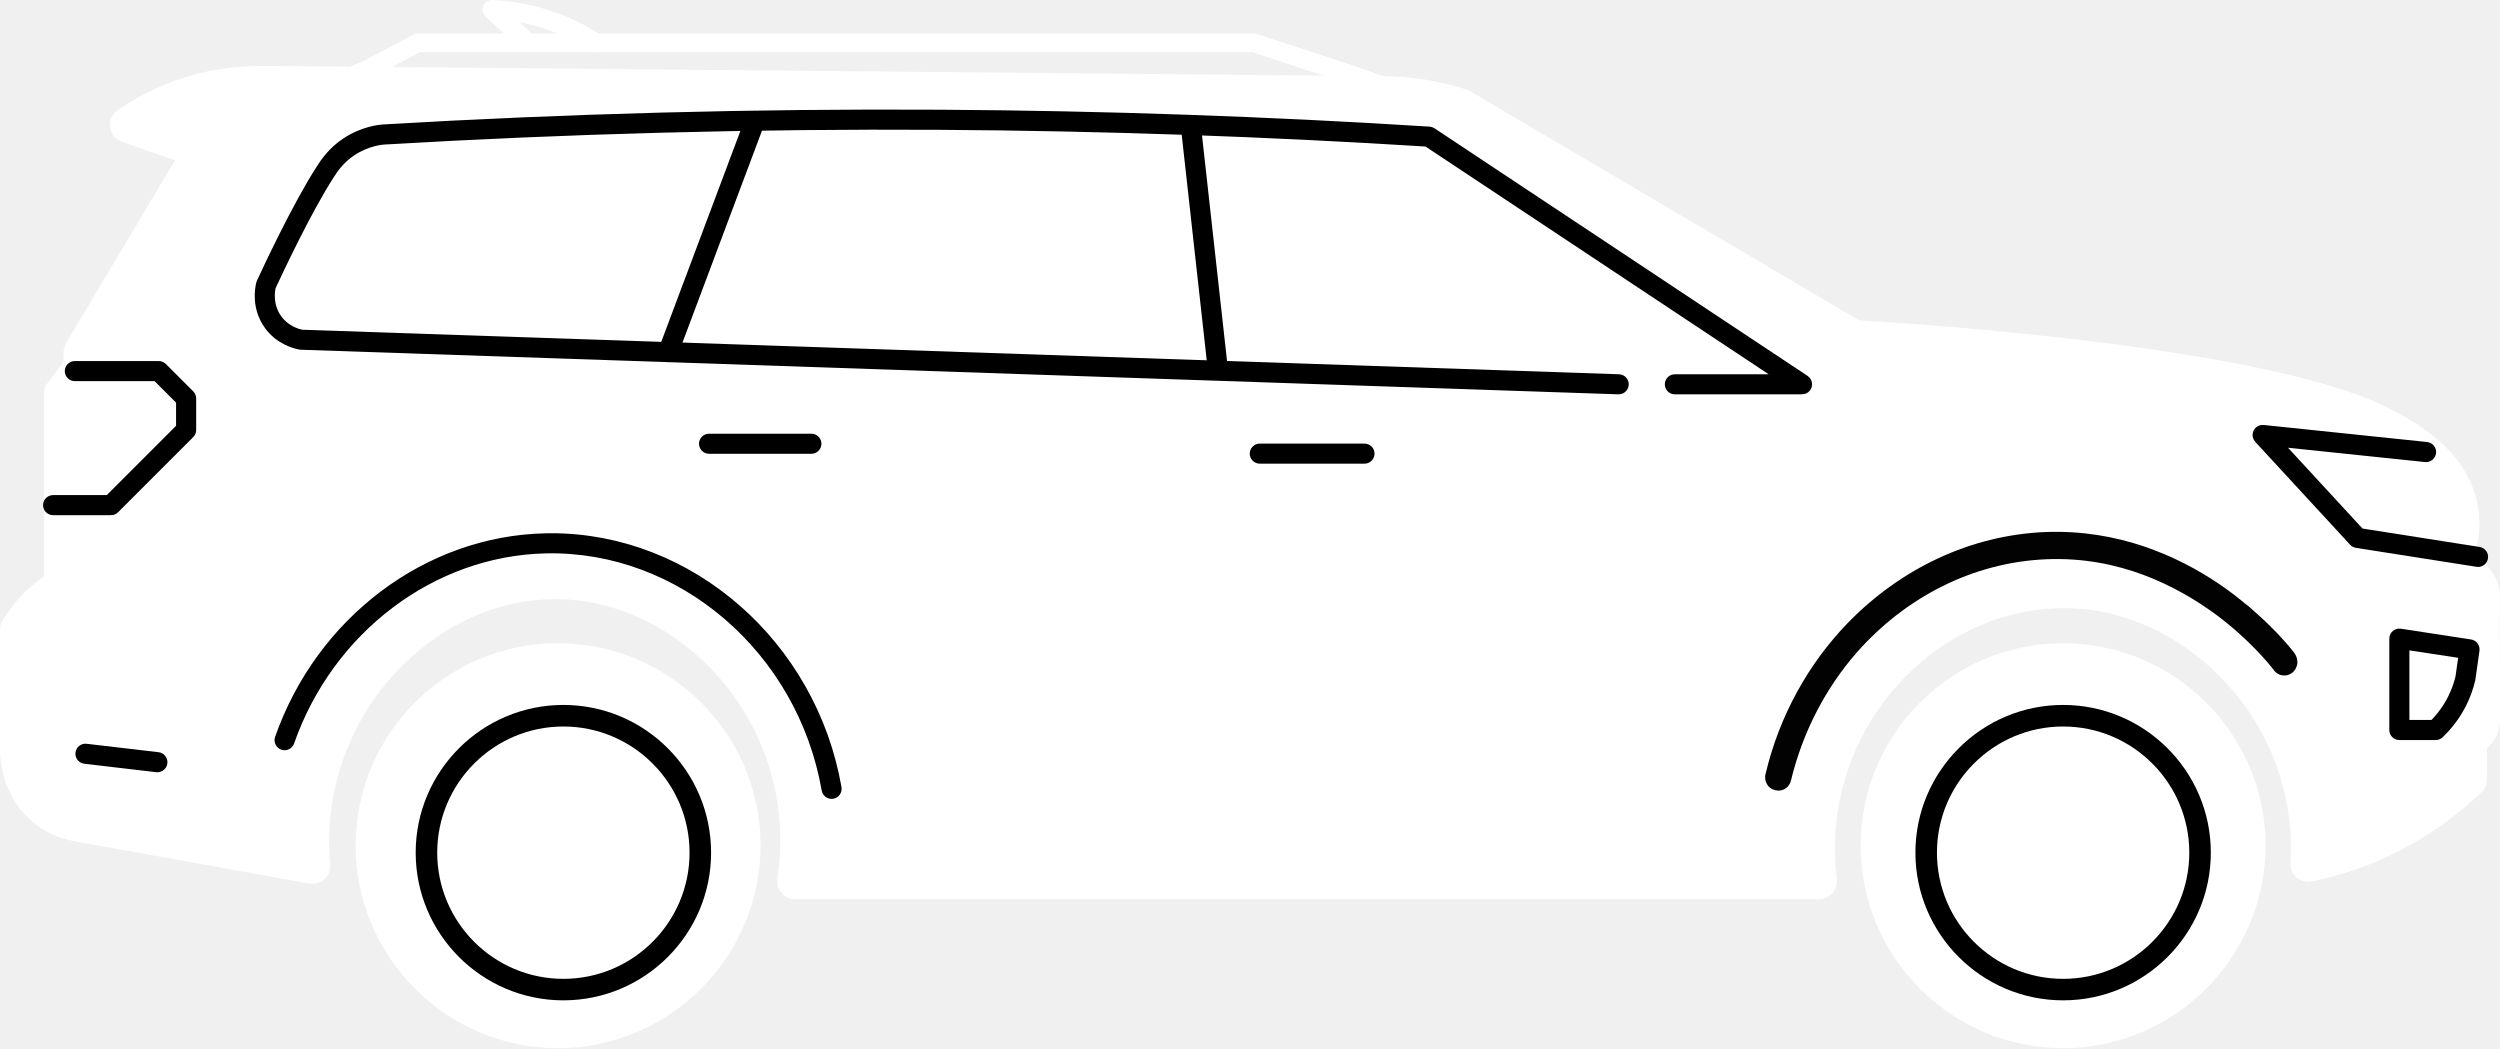
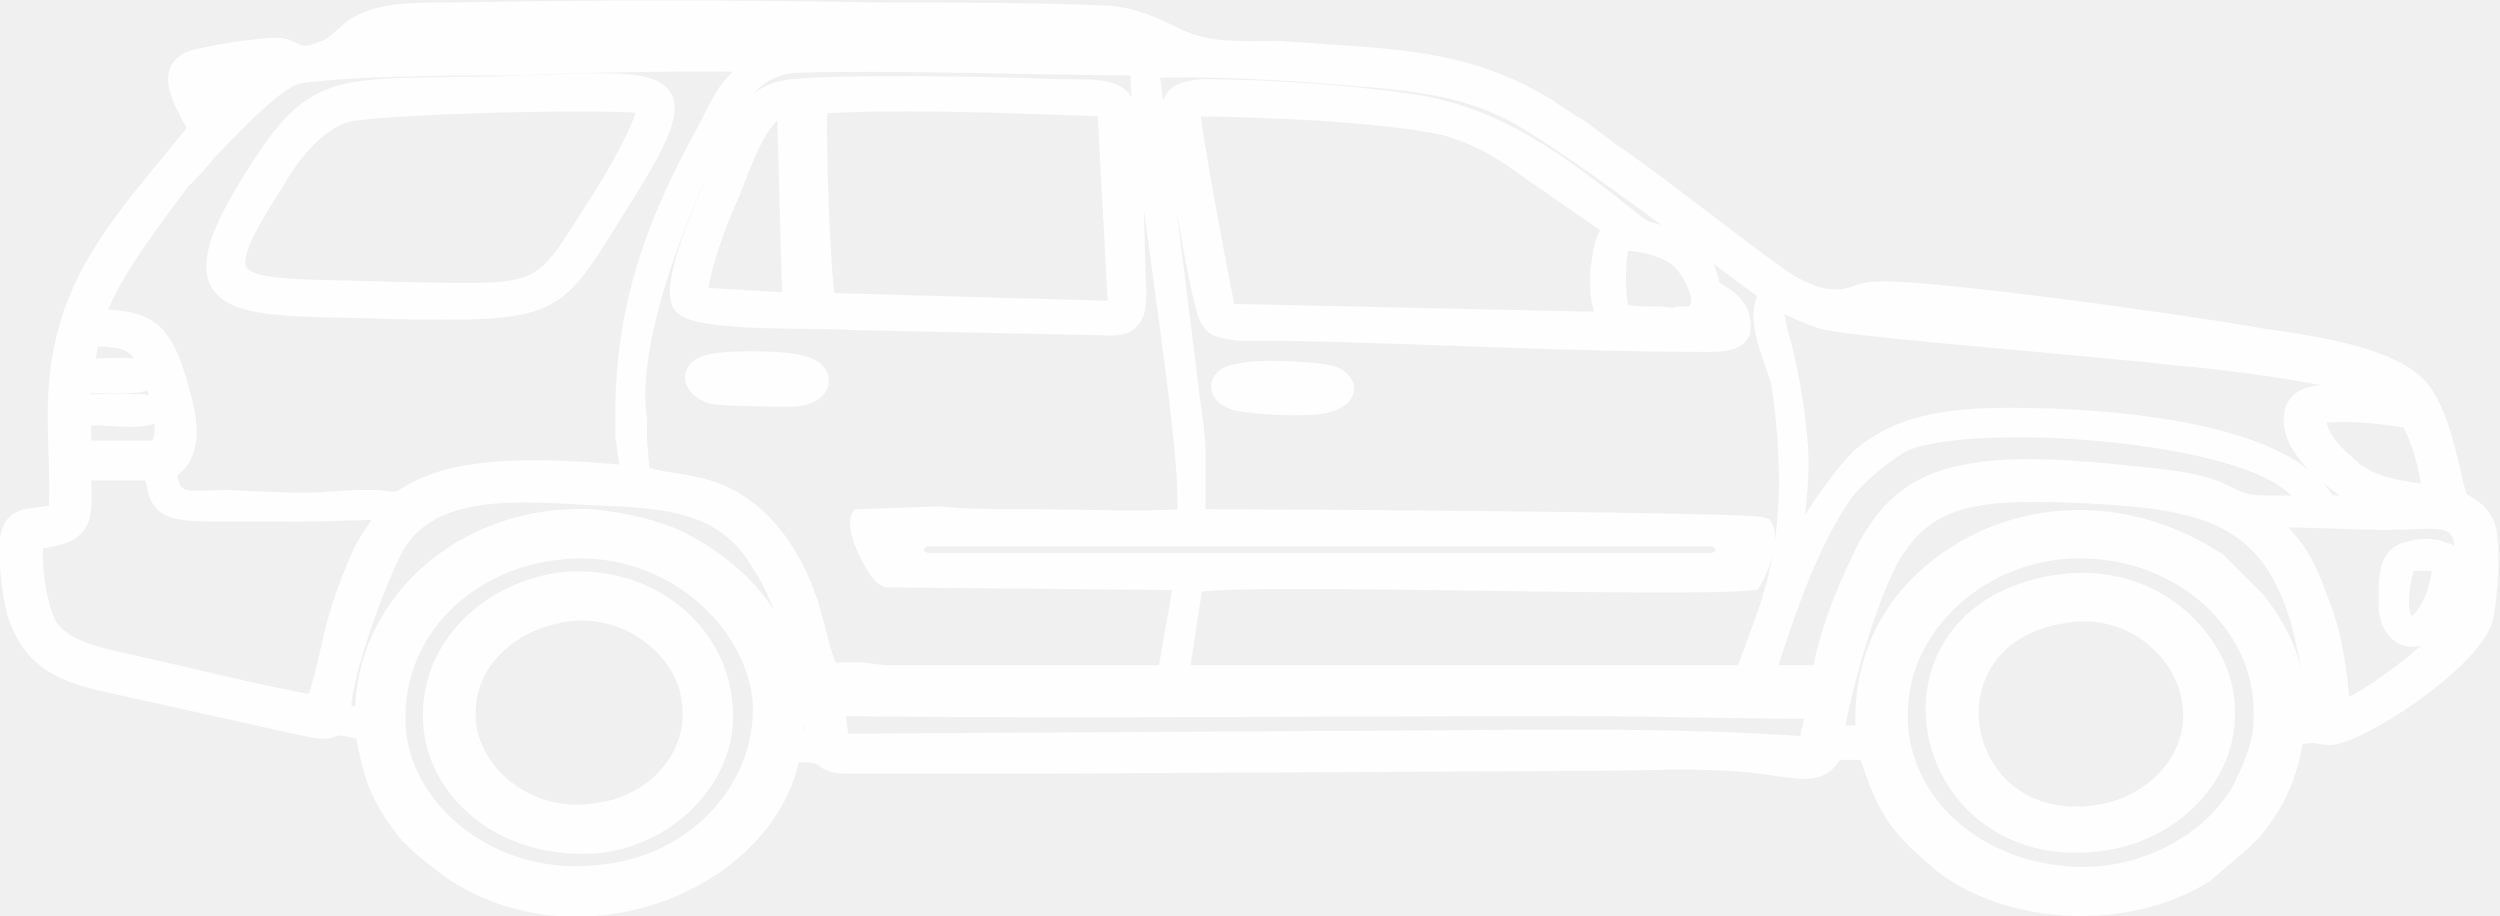
- <svg xmlns="http://www.w3.org/2000/svg" id="Layer_2" width="66.992" height="28.086" viewBox="0 0 66.992 28.086">
+ <svg xmlns="http://www.w3.org/2000/svg" xml:space="preserve" width="24.481mm" height="8.968mm" version="1.1" style="shape-rendering:geometricPrecision; text-rendering:geometricPrecision; image-rendering:optimizeQuality; fill-rule:evenodd; clip-rule:evenodd" viewBox="0 0 913 334">
  <defs>
-     <style>.cls-1{stroke:#000;stroke-miterlimit:10;stroke-width:.25px;}.cls-2{fill:#020202;}.cls-3{fill:#fff;}</style>
+     <style type="text/css">
+    
+     .str0 {stroke:#FEFEFE;stroke-width:6.576}
+     .fil0 {fill:#FEFEFE}
+    
+   </style>
  </defs>
-   <g id="Layer_1-2">
-     <path class="cls-3" d="M9.15,2.116h-.52c-.13.07-.11.1-.09.16.04.1.13.08.26.04.17-.05.53-.14,1-.19l-.65-.01ZM37.2,2.386h-.15c.34.06.51.09.6.09.08,0,.1-.02.11-.06-.18-.02-.37-.03-.56-.03ZM64.71,12.066h-.03c.08.06.17.12.25.2-.02-.1-.11-.18-.22-.2Z" />
-     <path class="cls-3" d="M37.09,2.046h-.34l-.86-.01c0-.01-.01,0-.01,0l-.41-.01.26.09.07.01c.04.01.22.05.44.09.34.07.6.12.8.17h.01c.34.06.51.09.6.09.08,0,.1-.02.11-.06v-.01c.03-.09.04-.11-.67-.36ZM9.91,1.796l-.25-.01h-.28c-.41.17-.63.26-.74.33h-.01c-.13.07-.11.1-.09.16.04.1.13.08.26.04.17-.05.53-.14,1-.19h.03l.07-.01.6-.32h-.59ZM66.03,15.106q.01.01.02.02h.01v-.01l-.03-.01ZM64.71,12.066h-.03c.08.06.17.12.25.2-.02-.1-.11-.18-.22-.2Z" />
-     <path class="cls-3" d="M61.45,23.416c.03.04.06.07.09.1.04.04.09.06.14.08-.07-.06-.15-.13-.23-.18Z" />
-     <path class="cls-3" d="M66.99,16.066c0-.08.01-.33-.13-.6-.11-.22-.25-.34-.37-.43-.06-.05-.11-.1-.18-.14.15-.51.17-1.01.06-1.48-.33-1.4-1.66-2.11-2.31-2.45-3.2-1.68-12.79-2.3-14.24-2.38l-10.44-6.15c-.02-.01-.07-.03-.1-.04-.23-.08-.48-.14-.72-.19-.44-.1-.9-.15-1.35-.16h-.12c.71.25.7.27.67.36v.01c-.01.04-.03.06-.11.06-.09,0-.26-.03-.6-.09h-.01c-.2-.05-.46-.1-.8-.17-.22-.04-.4-.08-.44-.09l-.07-.01-.26-.09-24.97-.23-.6.32-.07.01h-.03c-.47.05-.83.14-1,.19-.13.04-.22.06-.26-.04-.02-.06-.04-.09.09-.16h.01c.11-.07.33-.16.74-.33l-2.34-.02c-.8,0-1.57.12-2.31.38-.56.2-1.09.47-1.58.81-.15.1-.23.28-.2.45.02.18.14.33.31.39l1.43.5-2.92,4.9c-.03.05-.07.19-.07.25v.26l-.42.55c-.07.09-.1.19-.1.29v4.9c-.13.09-.26.19-.37.29-.29.26-.54.56-.74.89-.04.05-.07.19-.07.25v3.22c0,.29.08,1.29.91,1.96.3.24.65.4,1.05.48l6.33,1.14c.14.03.29-.01.4-.11.11-.1.17-.25.16-.4-.18-1.87.46-3.74,1.73-5.12,1.19-1.29,2.78-2.02,4.37-1.99,1.63.02,3.23.82,4.39,2.18,1.24,1.47,1.79,3.41,1.49,5.31-.02.14.02.28.12.39.09.1.22.16.35.16h27.44c.14,0,.27-.06.36-.16.09-.1.13-.24.12-.38-.24-1.87.35-3.76,1.61-5.18,1.18-1.32,2.8-2.08,4.48-2.08,1.57,0,3.13.71,4.29,1.95,1.25,1.32,1.88,3.06,1.78,4.88-.01.1.02.2.07.29.08.05.16.12.23.18.09.04.18.04.27.02,1.06-.21,2.06-.61,2.97-1.17.57-.35,1.1-.76,1.58-1.22.09-.09.14-.22.14-.34v-.83c.09-.08.18-.18.25-.32.07-.16.11-.33.1-.49v-1.4c-.01-.91-.01-1.57,0-1.78ZM64.68,12.066h.03c.11.02.2.1.22.2-.08-.08-.17-.14-.25-.2ZM66.06,15.126h-.01q-.01-.01-.02-.02l.03.01v.01Z" />
-     <path class="cls-3" d="M66.06,15.116v.01h-.01q-.01-.01-.02-.02l.03.01Z" />
-     <path class="cls-3" d="M64.71,12.066h-.03c.08.06.17.12.25.2-.02-.1-.11-.18-.22-.2Z" />
-     <path class="cls-3" d="M35.809,2.018c-.001,0-.011,0-.026-.002-.006-.001-.013-.003-.019-.005l-2.192-.721H11.23l-1.338.712c-.029.003-.066.006-.109.011-.69.074-1.132.249-1.14.227-.006-.017.239-.133,1.115-.489l1.369-.728c.02-.011.043-.017.067-.017h22.401c.015,0,.03.002.045.007l2.214.728c1.384.469,1.805.623,1.801.636-.009.026-1.815-.358-1.845-.358Z" />
-     <path class="cls-3" d="M15.43,1.006h-1.08c.03.03.04.07.04.11h1.24c-.06-.04-.13-.07-.2-.11ZM11.2,1.177l-1.15.62h.22l.96-.51h2.97c.02-.01.04-.03.05-.04.02-.02.03-.04.03-.07h-3.08ZM15.43,1.006h-1.08c.03.03.04.07.04.11h1.24c-.06-.04-.13-.07-.2-.11ZM11.2,1.177l-1.15.62h.22l.96-.51h2.97c.02-.01.04-.03.05-.04.02-.02.03-.04.03-.07h-3.08ZM15.43,1.006h-1.08c.03.03.04.07.04.11h1.24c-.06-.04-.13-.07-.2-.11ZM11.2,1.177l-1.15.62h.22l.96-.51h2.97c.02-.01.04-.03.05-.04.02-.02.03-.04.03-.07h-3.08ZM15.43,1.006h-1.08c.03.03.04.07.04.11h1.24c-.06-.04-.13-.07-.2-.11ZM11.2,1.177l-1.15.62h.22l.96-.51h2.97c.02-.01.04-.03.05-.04.02-.02.03-.04.03-.07h-3.08ZM15.43,1.006h-1.08c.03.03.04.07.04.11h1.24c-.06-.04-.13-.07-.2-.11ZM11.2,1.177l-1.15.62h.22l.96-.51h2.97c.02-.01.04-.03.05-.04.02-.02.03-.04.03-.07h-3.08ZM15.43,1.006h-1.08c.03.03.04.07.04.11h1.24c-.06-.04-.13-.07-.2-.11ZM11.2,1.177l-1.15.62h.22l.96-.51h2.97c.02-.01.04-.03.05-.04.02-.02.03-.04.03-.07h-3.08ZM15.43,1.006h-1.08c.03.03.04.07.04.11h1.24c-.06-.04-.13-.07-.2-.11ZM11.2,1.177l-1.15.62h.22l.96-.51h2.97c.02-.01.04-.03.05-.04.02-.02.03-.04.03-.07h-3.08ZM15.43,1.006h-1.08c.03.03.04.07.04.11h1.24c-.06-.04-.13-.07-.2-.11ZM11.2,1.177l-1.15.62h.22l.96-.51h2.97c.02-.01.04-.03.05-.04.02-.02.03-.04.03-.07h-3.08ZM15.43,1.006h-1.08c.03.03.04.07.04.11h1.24c-.06-.04-.13-.07-.2-.11ZM11.2,1.177l-1.15.62h.22l.96-.51h2.97c.02-.01.04-.03.05-.04.02-.02.03-.04.03-.07h-3.08ZM15.43,1.006h-1.08c.03.03.04.07.04.11h1.24c-.06-.04-.13-.07-.2-.11ZM11.2,1.177l-1.15.62h.22l.96-.51h2.97c.02-.01.04-.03.05-.04.02-.02.03-.04.03-.07h-3.08ZM15.43,1.006h-1.23l.04.04c.02.02.04.04.04.07h1.35c-.06-.04-.13-.07-.2-.11ZM37.09,2.046c-.28-.1-.66-.23-1.2-.41l-2.22-.73c-.02-.01-.05-.01-.07-.01H11.19c-.04,0-.08.01-.11.03l-1.36.72c-.13.05-.24.1-.34.14-.41.17-.63.26-.74.33h-.01c-.13.07-.11.1-.09.16.04.1.13.08.26.04.17-.05.53-.14,1-.19h.03l.07-.01.6-.32.76-.4h22.29l1.92.63.26.09.07.01c.04.01.22.05.44.09.34.07.6.12.8.17h.01c.34.06.51.09.6.09.08,0,.1-.02.11-.06v-.01c.03-.09.04-.11-.67-.36ZM35.81,2.016l-.01-.11-2.19-.72-17.41-.01h-5l-1.15.62-.19.1h-.09c-.04.01-.09.01-.13.02.06-.02.11-.04.17-.07l.1-.05,1.28-.68h22.41l2.22.73c.16.05.31.1.44.15q-.43-.09-.45-.09v.11ZM15.43,1.006h-1.23l.04.04c.02.02.04.04.04.07h1.35c-.06-.04-.13-.07-.2-.11ZM11.2,1.177l-1.15.62h.22l.96-.51h2.97c.02-.01.04-.03.05-.04.02-.02.03-.04.03-.07h-3.08ZM15.43,1.006h-1.08c.03.03.04.07.04.11h1.24c-.06-.04-.13-.07-.2-.11ZM11.2,1.177l-1.15.62h.22l.96-.51h2.97c.02-.01.04-.03.05-.04.02-.02.03-.04.03-.07h-3.08ZM15.43,1.006h-1.08c.03.03.04.07.04.11h1.24c-.06-.04-.13-.07-.2-.11ZM11.2,1.177l-1.15.62h.22l.96-.51h2.97c.02-.01.04-.03.05-.04.02-.02.03-.04.03-.07h-3.08ZM15.43,1.006h-1.08c.03.03.04.07.04.11h1.24c-.06-.04-.13-.07-.2-.11ZM11.2,1.177l-1.15.62h.22l.96-.51h2.97c.02-.01.04-.03.05-.04.02-.02.03-.04.03-.07h-3.08ZM15.43,1.006h-1.08c.03.03.04.07.04.11h1.24c-.06-.04-.13-.07-.2-.11ZM11.2,1.177l-1.15.62h.22l.96-.51h2.97c.02-.01.04-.03.05-.04.02-.02.03-.04.03-.07h-3.08ZM15.43,1.006h-1.08c.03.03.04.07.04.11h1.24c-.06-.04-.13-.07-.2-.11ZM11.2,1.177l-1.15.62h.22l.96-.51h2.97c.02-.01.04-.03.05-.04.02-.02.03-.04.03-.07h-3.08ZM15.43,1.006h-1.08c.03.03.04.07.04.11h1.24c-.06-.04-.13-.07-.2-.11ZM11.2,1.177l-1.15.62h.22l.96-.51h2.97c.02-.01.04-.03.05-.04.02-.02.03-.04.03-.07h-3.08ZM15.43,1.006h-1.08c.03.03.04.07.04.11h1.24c-.06-.04-.13-.07-.2-.11ZM11.2,1.177l-1.15.62h.22l.96-.51h2.97c.02-.01.04-.03.05-.04.02-.02.03-.04.03-.07h-3.08ZM15.43,1.006h-1.08c.03.03.04.07.04.11h1.24c-.06-.04-.13-.07-.2-.11ZM11.2,1.177l-1.15.62h.22l.96-.51h2.97c.02-.01.04-.03.05-.04.02-.02.03-.04.03-.07h-3.08ZM15.43,1.006h-1.08c.03.03.04.07.04.11h1.24c-.06-.04-.13-.07-.2-.11ZM15.43,1.006h-1.08c.03.03.04.07.04.11h1.24c-.06-.04-.13-.07-.2-.11Z" />
-     <path class="cls-3" d="M15.962,1.289c-.026,0-.053-.007-.077-.023-.482-.311-1.004-.544-1.553-.691-.244-.066-.494-.114-.746-.145l.658.612c.058.054.061.144.007.202-.053.058-.144.061-.202.007l-.961-.893c-.044-.041-.058-.105-.034-.16.023-.055.079-.09.138-.087.41.02.819.083,1.214.189.578.155,1.127.4,1.634.727.066.043.085.131.042.197-.027.042-.073.065-.12.065Z" />
-     <path class="cls-3" d="M15.962,1.401c-.049,0-.097-.014-.138-.041-.471-.304-.983-.532-1.521-.677-.123-.033-.249-.062-.375-.086l.391.363c.102.095.109.256.013.359-.096.103-.256.108-.359.013l-.962-.893c-.078-.072-.102-.186-.061-.284.041-.098.148-.153.246-.155.419.02.835.085,1.237.193.589.158,1.15.407,1.666.741.057.036.096.093.11.159.014.067.002.134-.035.191-.047.073-.126.116-.213.116ZM13.258.278l.341.042c.256.032.512.082.762.148.561.151,1.094.388,1.585.705l.017.005c.004,0,.018-.001.026-.014.008-.013.003-.036-.01-.043-.496-.321-1.035-.561-1.602-.713-.387-.104-.787-.166-1.19-.185-.008-0-.026.007-.031.019s-.002.026.007.035l.962.893c.013.012.033.011.044-.001.01-.011.01-.034-.001-.044l-.91-.846Z" />
-     <path class="cls-3" d="M20.38,22.657c0,2.99-2.44,5.43-5.43,5.43s-5.42-2.44-5.42-5.43,2.43-5.42,5.42-5.42,5.43,2.43,5.43,5.42Z" />
-     <path class="cls-3" d="M60.71,22.657c0,2.99-2.44,5.43-5.43,5.43s-5.42-2.44-5.42-5.43,2.43-5.42,5.42-5.42,5.43,2.43,5.43,5.42Z" />
-     <path class="cls-2" d="M61.489,17.506c-.093-.12-.475-.6-1.1-1.14-.065-.06-.14-.13-.214-.18-.214-.18-.447-.36-.699-.53-1.137-.77-2.722-1.47-4.651-1.4-2.032.08-3.905.99-5.313,2.44-1.044,1.08-1.827,2.47-2.2,4.04-.028.1-.009.19.037.28.047.08.131.14.224.16l.084.01c.158,0,.298-.11.335-.27.317-1.31.932-2.48,1.762-3.43,1.305-1.48,3.113-2.42,5.089-2.5,1.939-.08,3.486.71,4.548,1.49.895.67,1.435,1.34,1.547,1.49.112.15.326.18.475.07.084-.06.13-.15.149-.25.009-.1-.019-.2-.075-.28Z" />
-     <path class="cls-1" d="M48.288,10.442h-3.407c-.08,0-.144-.065-.144-.144s.065-.144.144-.144h2.928l-9.568-6.35c-4.323-.272-8.712-.423-13.043-.45-4.953-.03-9.971.103-14.915.395-.044.003-.445.033-.858.308-.321.213-.497.485-.581.616-.625.964-1.411,2.648-1.579,3.011-.024.104-.09.5.165.857.215.302.524.393.657.419l35.294,1.194c.08.003.142.07.139.149-.003.08-.071.142-.149.139l-35.305-1.195c-.007-0-.014-.001-.021-.002-.161-.03-.567-.142-.849-.537-.332-.464-.242-.965-.207-1.107.002-.009.005-.017.009-.026.155-.337.961-2.067,1.605-3.06.095-.147.293-.453.664-.699.466-.31.915-.351,1.001-.356,4.95-.292,9.975-.425,14.934-.395,4.35.026,8.756.178,13.098.453.025.002.05.01.071.024l9.999,6.636c.053.035.077.101.058.162s-.075.103-.138.103Z" />
-     <path class="cls-1" d="M36.564,12.3h-2.806c-.08,0-.144-.065-.144-.144s.065-.144.144-.144h2.806c.08,0,.144.065.144.144s-.065.144-.144.144Z" />
-     <path class="cls-1" d="M21.743,12.035h-2.743c-.08,0-.144-.065-.144-.144s.065-.144.144-.144h2.743c.08,0,.144.065.144.144s-.065.144-.144.144Z" />
-     <path class="cls-1" d="M2.973,13.68h-1.55c-.08,0-.144-.065-.144-.144s.065-.144.144-.144h1.49l1.93-1.93v-.725l-.649-.649h-2.189c-.08,0-.144-.065-.144-.144s.065-.144.144-.144h2.249c.038,0,.075.015.102.042l.734.734c.027.027.042.064.042.102v.844c0,.038-.015.075-.042.102l-2.015,2.015c-.027.027-.064.042-.102.042Z" />
-     <path class="cls-1" d="M4.218,20.569c-.006,0-.011-0-.017-.001l-1.927-.226c-.079-.009-.136-.081-.127-.16.009-.079.081-.136.16-.127l1.927.226c.079.009.136.081.127.16-.009.073-.071.128-.143.128Z" />
-     <path class="cls-1" d="M22.284,21.282c-.069,0-.13-.049-.142-.12-.657-3.763-3.889-6.54-7.523-6.458-3.041.068-5.796,2.149-6.856,5.178-.026.075-.109.115-.184.089-.075-.026-.115-.109-.089-.184,1.1-3.142,3.962-5.301,7.122-5.371.054-.001.108-.002.162-.002,3.708,0,6.981,2.852,7.652,6.699.014.079-.039.153-.117.167-.008.002-.017.002-.025.002Z" />
-     <path class="cls-1" d="M66.405,15.067c-.007,0-.015-.001-.023-.002l-3.231-.508c-.032-.005-.062-.021-.084-.045l-2.543-2.758c-.041-.044-.05-.109-.023-.163.027-.054.084-.085.144-.079l4.38.457c.079.008.137.079.129.159-.008.079-.08.137-.159.129l-3.999-.417,2.249,2.44,3.181.5c.079.012.133.086.12.165-.011.071-.073.122-.142.122Z" />
-     <path class="cls-1" d="M65.268,19.706h-.973c-.08,0-.144-.065-.144-.144v-2.448c0-.042.018-.082.05-.11.032-.027.074-.04.116-.033l1.88.288c.078.012.132.085.121.163l-.111.782c-.001.004-.002.009-.003.013-.051.212-.125.418-.221.613-.154.312-.361.594-.616.837-.027.026-.062.04-.1.04ZM64.439,19.417h.77c.212-.21.385-.451.515-.716.085-.173.152-.357.198-.546l.09-.633-1.573-.24v2.135Z" />
-     <path class="cls-1" d="M17.905,9.58c-.017,0-.034-.003-.051-.009-.075-.028-.113-.111-.085-.186l2.301-6.133c.028-.075.111-.112.186-.085.075.028.113.111.085.186l-2.301,6.133c-.022.058-.077.094-.135.094Z" />
-     <path class="cls-1" d="M32.633,10.034c-.073,0-.135-.055-.143-.129l-.718-6.469c-.009-.079.048-.151.128-.16.08-.009.151.048.159.128l.718,6.469c.009.079-.048.151-.128.16-.005.001-.011.001-.016.001Z" />
-     <path d="M15.097,18.89c-2.182,0-3.958,1.776-3.958,3.958s1.776,3.958,3.958,3.958,3.958-1.776,3.958-3.958-1.776-3.958-3.958-3.958ZM15.097,26.23c-1.865,0-3.381-1.516-3.381-3.381s1.516-3.381,3.381-3.381,3.381,1.517,3.381,3.381-1.516,3.381-3.381,3.381Z" />
-     <path d="M55.285,18.89c-2.182,0-3.958,1.776-3.958,3.958s1.776,3.958,3.958,3.958,3.958-1.776,3.958-3.958-1.776-3.958-3.958-3.958ZM55.285,26.23c-1.865,0-3.381-1.516-3.381-3.381s1.516-3.381,3.381-3.381,3.381,1.517,3.381,3.381-1.516,3.381-3.381,3.381Z" />
+   <g id="Layer_x0020_1">
+     <path class="fil0 str0" d="M145 267c-3,-35 24,-62 58,-66 39,-5 71,23 75,53 3,31 -22,62 -60,65 -38,4 -70,-22 -73,-52zm747 -62c-1,8 -4,21 -12,24 -6,-4 -3,-18 -1,-24l13 0zm-13 -4c-8,2 -7,12 -7,21 1,15 20,17 24,-12 1,-4 2,-8 -4,-9 -4,-2 -10,-1 -13,0zm-427 -65c-9,1 -9,10 3,11 6,1 25,2 30,0 9,-2 8,-10 -2,-11 -7,-1 -24,-2 -31,0zm-190 -4c-11,1 -11,9 -2,12 6,1 24,1 30,1 12,-1 12,-10 3,-12 -6,-2 -25,-2 -31,-1zm-26 -94c0,7 -13,29 -17,35 -23,36 -18,34 -75,33 -59,-2 -71,3 -44,-39 5,-9 15,-23 27,-26 14,-3 95,-5 109,-3zm-55 -7c-60,1 -66,-3 -90,36 -31,50 0,44 52,46 62,1 59,0 84,-40 31,-49 18,-44 -46,-42zm573 193c24,-4 43,13 46,31 4,21 -13,39 -34,42 -53,8 -66,-65 -12,-73zm-3 -11c-71,11 -51,105 18,94 26,-4 49,-27 43,-56 -5,-22 -29,-43 -61,-38zm-547 11c24,-5 45,12 48,30 4,22 -13,39 -32,42 -25,5 -45,-11 -49,-29 -4,-23 13,-39 33,-43zm1 -12c-28,4 -50,26 -47,54 3,25 28,45 61,42 26,-3 49,-26 45,-53 -3,-25 -27,-46 -59,-43zm387 -98c-2,-5 -2,-20 0,-26 9,0 18,3 22,7 3,3 12,17 3,20 -1,0 -3,0 -4,0 -2,1 -5,0 -7,0 -6,0 -9,0 -14,-1zm-8 -15c0,9 0,11 3,18l-139 -3c-2,-10 -13,-67 -13,-75 24,0 71,2 93,7 14,4 24,11 32,17l29 20c0,1 0,1 0,1 -1,0 -1,0 -1,0 -3,5 -3,9 -4,15zm40 26c7,0 13,-1 12,-7 0,-5 -4,-9 -8,-11 -6,-4 -1,-1 -6,-11 -3,-4 -6,-7 -10,-9 -4,-2 -10,-2 -14,-5l-10 -8c-22,-17 -44,-33 -75,-37 -22,-3 -50,-5 -74,-5 -15,1 -12,8 -9,24 1,10 8,52 11,59 2,5 5,5 12,6 6,0 13,0 19,0 50,1 102,4 152,4zm-369 -17c1,-11 7,-27 12,-38 4,-10 10,-29 20,-32l2 72 -34 -2zm44 -70c33,-2 71,0 105,1l4 74 -106 -3c-2,-5 -4,-64 -3,-72zm-10 -6c-17,2 -21,16 -28,34 -3,7 -17,38 -12,45 5,7 49,5 61,6l96 2c12,0 9,-11 9,-22 -2,-66 3,-65 -28,-65 -24,-1 -77,-2 -98,0zm50 164l286 0c2,0 5,2 5,5l0 0c0,2 -3,4 -5,4l-286 0c-2,0 -5,-2 -5,-4l0 0c0,-3 3,-5 5,-5zm487 71c-1,8 -5,16 -8,22 -12,20 -39,34 -67,30 -34,-4 -62,-31 -57,-66 4,-30 36,-57 75,-52 33,4 61,31 57,66zm-163 -8l-3 13c-58,-4 -117,-2 -176,-2l-177 1 -2 -13c88,1 180,0 269,0 30,0 59,1 89,1zm192 0c-1,-14 -3,-28 -8,-40 -7,-20 -11,-20 -18,-30 14,0 29,1 43,1 18,0 28,-4 28,13 0,7 1,18 -3,24 -8,11 -34,30 -42,32zm-185 9c3,-18 12,-49 20,-64 13,-23 31,-25 65,-24 46,2 73,5 85,47 2,8 7,28 4,35l-5 1c0,-18 -4,-30 -15,-44l-14 -14c-26,-17 -57,-21 -86,-8 -29,14 -45,39 -43,71l-11 0zm-545 -8c-1,-12 14,-52 20,-62 13,-20 40,-19 71,-17 27,1 49,2 62,25 9,13 19,46 19,64l-7 0c0,-14 1,-21 -4,-34 -7,-17 -20,-30 -38,-39 -8,-4 -21,-7 -32,-8 -47,-2 -84,32 -83,73l-8 -2zm-112 -63c20,-2 17,-9 17,-25l26 0c2,16 5,15 36,15 16,0 33,0 49,-1 0,3 -7,11 -9,16 -12,27 -10,34 -17,55 -22,-4 -45,-10 -68,-15 -13,-3 -23,-5 -29,-13 -4,-6 -7,-25 -5,-32zm215 -38l2 14c-25,-2 -60,-5 -80,7 -5,3 -5,3 -12,2 -3,0 -5,0 -8,0l0 0 -16 1c-4,0 -13,0 -31,-1 -14,0 -20,3 -22,-10 12,-7 7,-23 3,-36 -5,-15 -10,-20 -29,-20 4,-15 23,-39 31,-50 4,-4 6,-6 10,-11 7,-7 24,-26 33,-28 21,-3 60,-3 83,-3 13,-1 76,-2 84,-1 -12,10 -11,11 -19,26 -18,33 -28,61 -29,98l0 12zm417 87c7,-22 16,-49 29,-67 5,-6 14,-14 22,-18 26,-10 114,-4 139,14 2,1 8,7 9,9 -5,0 -12,0 -17,0 -15,0 -10,-7 -41,-10 -19,-2 -45,-5 -64,-2 -22,3 -32,13 -40,27 -7,14 -14,30 -17,47l-20 0zm-342 -1c-6,-13 -5,-29 -20,-49 -18,-23 -37,-18 -49,-23l-1 -13 0 0 0 0 0 -1 0 0 0 -6c-5,-32 21,-92 35,-115 5,-8 12,-15 25,-15 37,-1 85,1 123,1 1,40 20,142 17,165 -18,1 -41,0 -59,0 -10,0 -21,0 -31,-1l-29 1c-2,4 6,21 10,22l108 1 -6 34 -99 0 0 0 -3 0 -1 0 -8 -1 -12 0zm577 -92c4,7 7,18 8,27 -12,-1 -21,-3 -28,-8 -7,-6 -14,-12 -14,-21 11,-1 23,0 34,2zm-824 -2c0,-3 1,-3 -4,-4l-22 0 0 -7c9,0 17,1 24,-1 -2,-7 -7,-5 -23,-5l2 -11c15,0 18,2 22,13 2,4 9,26 1,28l-11 0c-5,0 -11,0 -15,0l0 -12c8,-1 20,2 26,-1zm810 33l-16 0c-14,-26 -75,-32 -116,-32 -24,0 -41,3 -55,15 -6,6 -20,25 -24,36 0,-13 3,-26 2,-40 -1,-13 -3,-25 -6,-37 -7,-25 0,-13 16,-9 14,3 104,10 128,13 14,1 27,3 41,5 22,4 19,3 37,9 -6,2 -31,-5 -35,5 -5,14 17,29 28,35zm-222 8c-5,-2 -185,-3 -207,-3 0,-6 0,-15 0,-23 0,-6 -1,-13 -2,-20l-15 -121c22,-1 54,1 76,3 26,2 44,5 62,16 26,16 62,44 88,63 -6,8 1,22 4,32 2,12 3,26 3,39 -1,30 -6,41 -16,68l-206 0 5 -33c14,-4 180,2 204,-1 2,-3 7,-15 4,-20zm254 -10c-2,-3 -5,-29 -14,-40 -10,-12 -37,-16 -58,-19 -21,-4 -127,-19 -142,-17 -7,0 -12,8 -31,-3 -15,-10 -47,-36 -65,-48 -4,-3 -8,-6 -12,-9 -4,-2 -8,-5 -11,-7 -31,-19 -59,-18 -98,-21 -14,0 -24,1 -36,-4 -8,-4 -18,-9 -29,-9 -26,-1 -53,-1 -78,-1 -54,-1 -108,-1 -161,0 -14,0 -25,0 -34,6 -4,3 -7,7 -11,8 -9,4 -10,0 -15,-1 -4,-1 -30,3 -34,5 -10,5 0,18 3,25l-22 27c-17,22 -27,40 -29,68 -1,15 1,31 0,45 -10,3 -17,-1 -18,12 0,7 1,18 3,25 5,15 14,21 32,25l72 16c17,4 6,-3 23,2 3,16 5,23 15,36 4,5 13,12 19,16 48,30 114,1 122,-44 16,-1 9,4 20,4 8,0 17,0 25,0 17,0 33,0 50,0l198 -1c16,0 33,-1 49,0 23,1 33,8 39,-4l12 0c7,23 12,28 27,41 24,19 67,22 96,4l14 -12c2,-2 2,-2 4,-4 9,-11 13,-21 15,-34 9,-3 10,1 16,-1 14,-4 49,-28 53,-42 2,-7 3,-28 1,-34 -3,-7 -7,-7 -10,-10z" />
  </g>
</svg>
